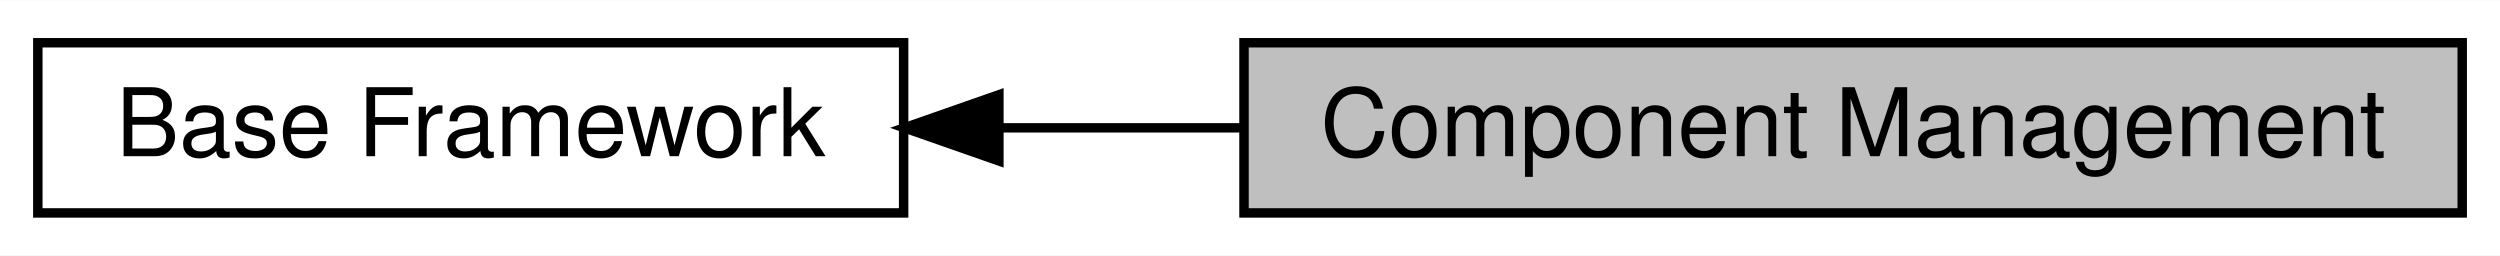
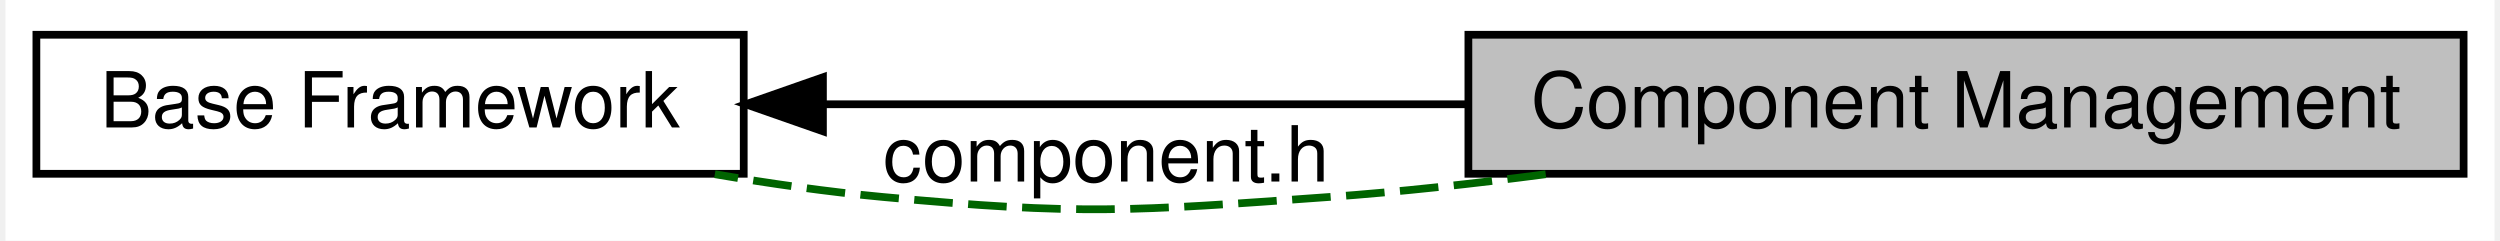
- <svg xmlns="http://www.w3.org/2000/svg" xmlns:xlink="http://www.w3.org/1999/xlink" width="264pt" height="27pt" viewBox="0.00 0.00 264.42 27.00">
-   <g id="graph0" class="graph" transform="scale(1 1) rotate(0) translate(4 23)">
-     <polygon fill="#ffffff" stroke="transparent" points="-4,4 -4,-23 260.423,-23 260.423,4 -4,4" />
+ <svg xmlns="http://www.w3.org/2000/svg" xmlns:xlink="http://www.w3.org/1999/xlink" width="322pt" height="31pt" viewBox="0.00 0.00 322.24 31.16">
+   <g id="graph0" class="graph" transform="scale(1 1) rotate(0) translate(4 27.1568)">
+     <polygon fill="#ffffff" stroke="transparent" points="-4,4 -4,-27.157 318.24,-27.157 318.24,4 -4,4" />
    <g id="node1" class="node">
      <g id="a_node1">
        <a xlink:href="group__framework.html" target="_top" xlink:title="Base Framework">
-           <polygon fill="#ffffff" stroke="#000000" points="0,-.5 0,-18.5 91.576,-18.5 91.576,-.5 0,-.5" />
-           <text text-anchor="middle" x="45.788" y="-6.5" font-family="Helvetica,sans-Serif" font-size="10.00" fill="#000000">Base Framework</text>
+           <polygon fill="#ffffff" stroke="#000000" points="0,-4.657 0,-22.657 91.576,-22.657 91.576,-4.657 0,-4.657" />
+           <text text-anchor="middle" x="45.788" y="-10.657" font-family="Helvetica,sans-Serif" font-size="10.00" fill="#000000">Base Framework</text>
        </a>
      </g>
    </g>
    <g id="node2" class="node">
-       <polygon fill="#bfbfbf" stroke="#000000" points="127.576,-.5 127.576,-18.5 256.423,-18.5 256.423,-.5 127.576,-.5" />
-       <text text-anchor="middle" x="192" y="-6.5" font-family="Helvetica,sans-Serif" font-size="10.00" fill="#000000">Component Management</text>
+       <polygon fill="#bfbfbf" stroke="#000000" points="185.394,-4.657 185.394,-22.657 314.24,-22.657 314.24,-4.657 185.394,-4.657" />
+       <text text-anchor="middle" x="249.817" y="-10.657" font-family="Helvetica,sans-Serif" font-size="10.00" fill="#000000">Component Management</text>
    </g>
    <g id="edge1" class="edge">
-       <path fill="none" stroke="#000000" d="M101.752,-9.5C110.192,-9.5 118.955,-9.5 127.556,-9.5" />
-       <polygon fill="#000000" stroke="#000000" points="101.649,-6 91.649,-9.5 101.649,-13 101.649,-6" />
+       <path fill="none" stroke="#000000" d="M101.846,-13.657C127.711,-13.657 158.559,-13.657 185.379,-13.657" />
+       <polygon fill="#000000" stroke="#000000" points="101.831,-10.157 91.831,-13.657 101.831,-17.157 101.831,-10.157" />
+     </g>
+     <g id="edge2" class="edge">
+       <path fill="none" stroke="#006400" stroke-dasharray="5,2" d="M195.405,-4.601C186.086,-3.376 176.48,-2.315 167.394,-1.657 141.764,.199 135.162,.729 109.576,-1.657 102.508,-2.316 95.055,-3.377 87.835,-4.603" />
+       <text text-anchor="middle" x="138.485" y="-3.657" font-family="Helvetica,sans-Serif" font-size="10.00" fill="#000000">component.h</text>
    </g>
  </g>
</svg>
